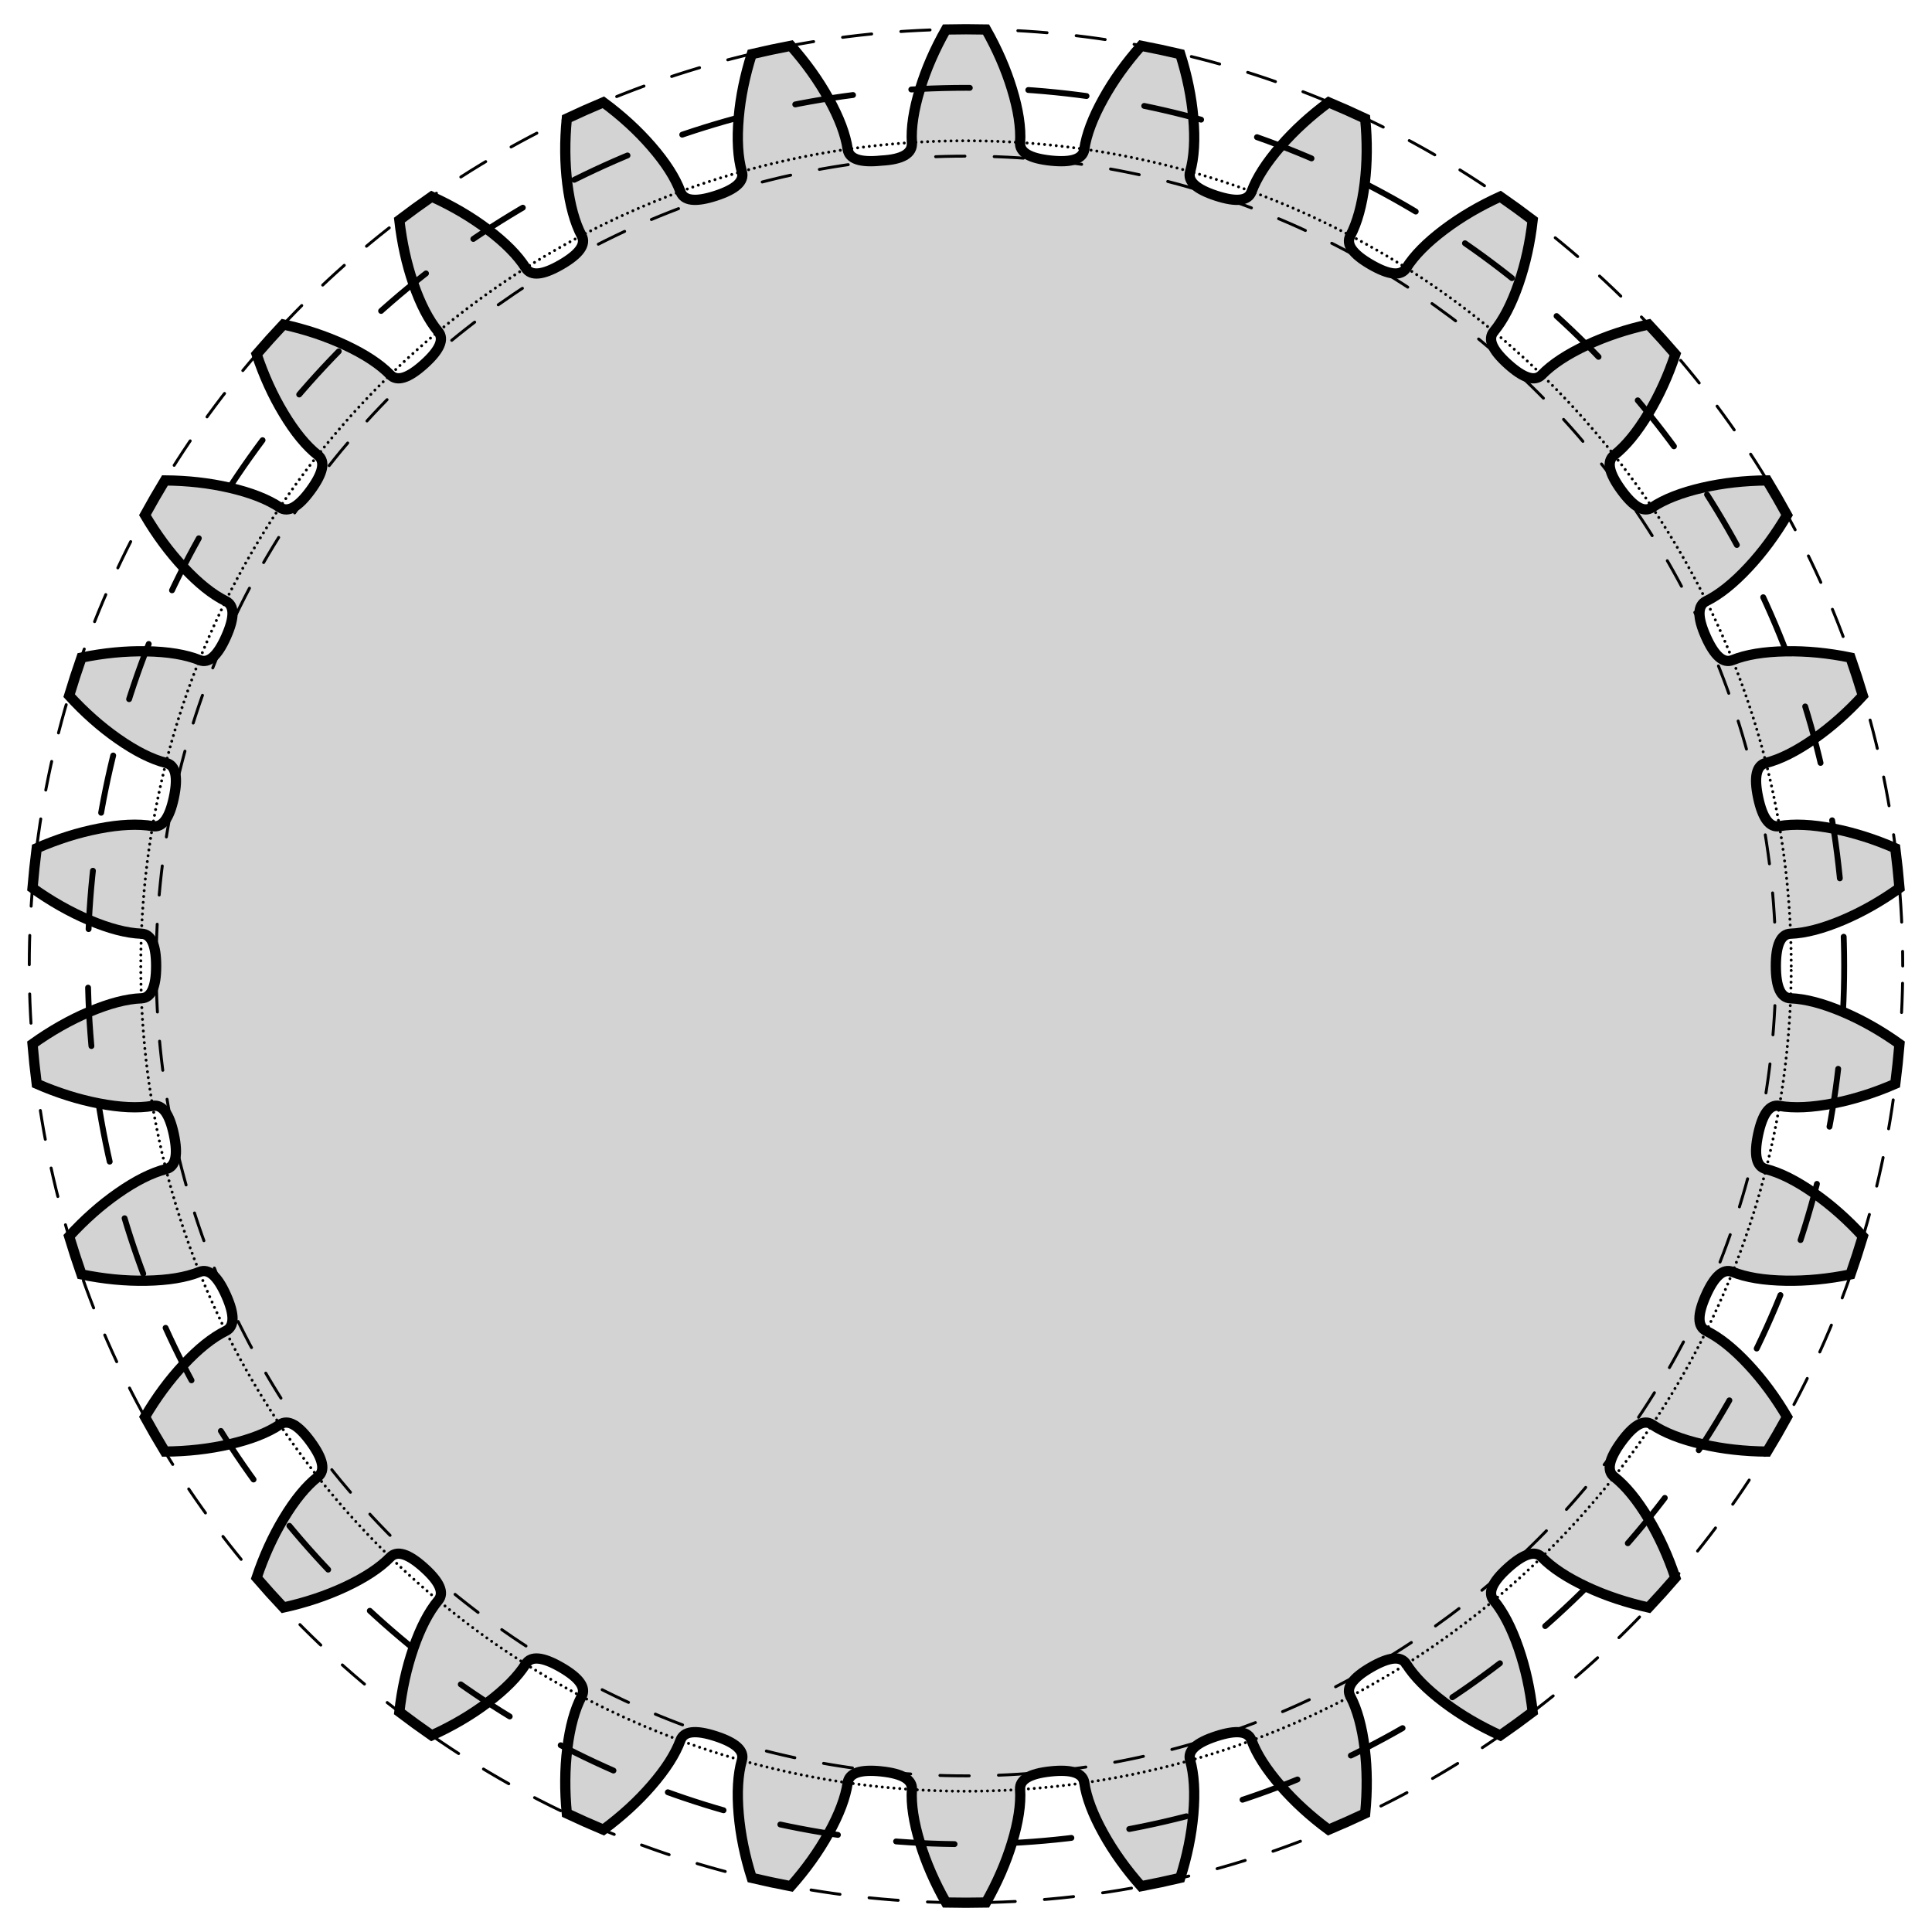
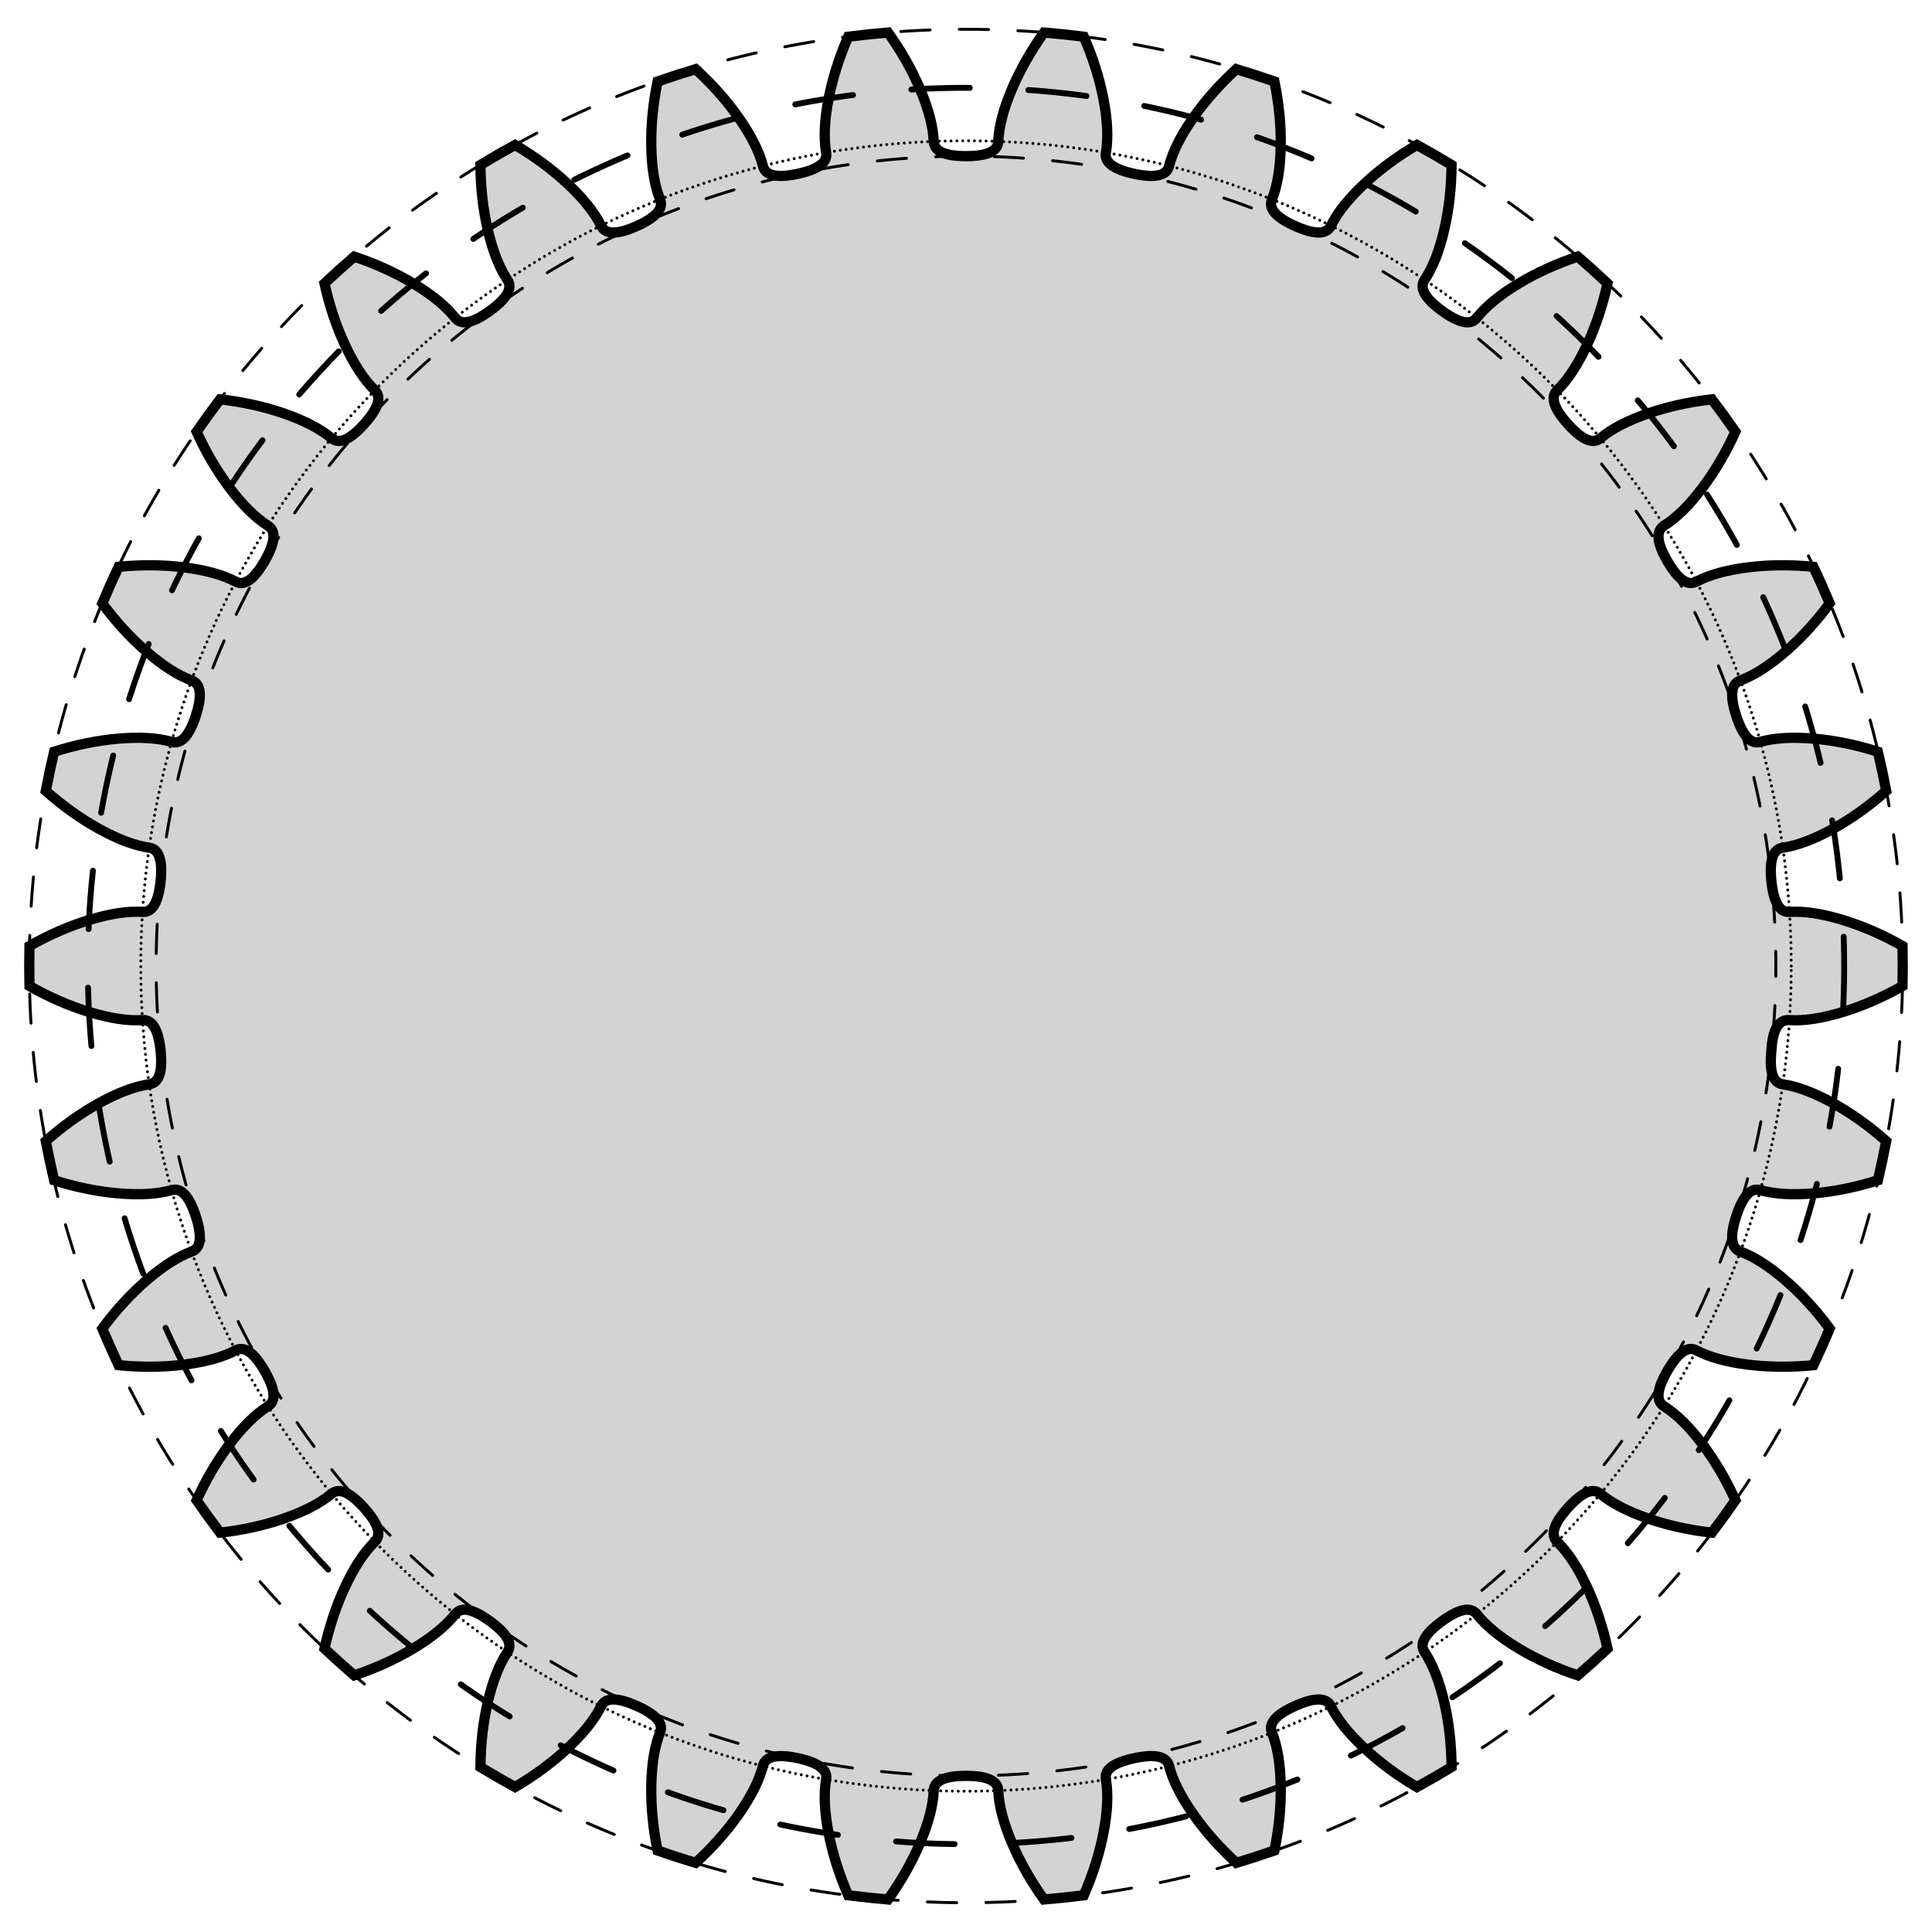
<svg xmlns="http://www.w3.org/2000/svg" width="66mm" height="66mm" viewBox="-33 -33 66 66" version="1.1">
  <style />
  <g transform="scale(1, -1)" fill="lightgrey">
-     <path d="M -2.892 27.514 Q -1.811 27.571 -1.848 28.130 Q -1.897 28.889 -1.570 29.959 Q -1.258 30.979 -0.684 31.993 A 32.000 32.000 0 0 0 0.684 31.993 Q 1.258 30.979 1.570 29.959 Q 1.897 28.889 1.848 28.130 Q 1.815 27.628 2.892 27.514 Q 3.969 27.401 4.041 27.900 Q 4.150 28.652 4.693 29.631 Q 5.210 30.564 5.983 31.436 A 32.000 32.000 0 0 0 7.320 31.151 Q 7.672 30.041 7.765 28.978 Q 7.862 27.863 7.656 27.131 Q 7.519 26.647 8.549 26.312 Q 9.580 25.977 9.754 26.450 Q 10.017 27.163 10.751 28.007 Q 11.451 28.813 12.388 29.505 A 32.000 32.000 0 0 0 13.637 28.949 Q 13.750 27.789 13.620 26.730 Q 13.483 25.619 13.129 24.947 Q 12.895 24.501 13.833 23.959 Q 14.771 23.418 15.040 23.844 Q 15.445 24.487 16.339 25.160 Q 17.191 25.802 18.252 26.284 A 32.000 32.000 0 0 0 19.358 25.481 Q 19.227 24.323 18.880 23.314 Q 18.515 22.256 18.029 21.672 Q 17.707 21.285 18.512 20.560 Q 19.317 19.835 19.669 20.196 Q 20.199 20.740 21.213 21.213 Q 22.180 21.664 23.318 21.915 A 32.000 32.000 0 0 0 24.233 20.899 Q 23.864 19.794 23.314 18.880 Q 22.738 17.920 22.141 17.450 Q 21.746 17.138 22.382 16.262 Q 23.019 15.385 23.438 15.665 Q 24.070 16.087 25.160 16.339 Q 26.200 16.579 27.365 16.588 A 32.000 32.000 0 0 0 28.048 15.404 Q 27.458 14.400 26.730 13.620 Q 25.967 12.801 25.285 12.465 Q 24.834 12.242 25.274 11.253 Q 25.715 10.263 26.182 10.450 Q 26.888 10.732 28.007 10.751 Q 29.074 10.770 30.216 10.536 A 32.000 32.000 0 0 0 30.638 9.236 Q 29.852 8.377 28.978 7.765 Q 28.061 7.123 27.324 6.936 Q 26.836 6.812 27.061 5.752 Q 27.287 4.692 27.783 4.778 Q 28.532 4.907 29.631 4.693 Q 30.678 4.489 31.746 4.024 A 32.000 32.000 0 0 0 31.889 2.664 Q 30.941 1.987 29.959 1.570 Q 28.929 1.133 28.169 1.103 Q 27.666 1.083 27.666 0.000 Q 27.666 -1.083 28.169 -1.103 Q 28.929 -1.133 29.959 -1.570 Q 30.941 -1.987 31.889 -2.664 A 32.000 32.000 0 0 0 31.746 -4.024 Q 30.678 -4.489 29.631 -4.693 Q 28.532 -4.907 27.783 -4.778 Q 27.287 -4.692 27.061 -5.752 Q 26.836 -6.812 27.324 -6.936 Q 28.061 -7.123 28.978 -7.765 Q 29.852 -8.377 30.638 -9.236 A 32.000 32.000 0 0 0 30.216 -10.536 Q 29.074 -10.770 28.007 -10.751 Q 26.888 -10.732 26.182 -10.450 Q 25.715 -10.263 25.274 -11.253 Q 24.834 -12.242 25.285 -12.465 Q 25.967 -12.801 26.730 -13.620 Q 27.458 -14.400 28.048 -15.404 A 32.000 32.000 0 0 0 27.365 -16.588 Q 26.200 -16.579 25.160 -16.339 Q 24.070 -16.087 23.438 -15.665 Q 23.019 -15.385 22.382 -16.262 Q 21.746 -17.138 22.141 -17.450 Q 22.738 -17.920 23.314 -18.880 Q 23.864 -19.794 24.233 -20.899 A 32.000 32.000 0 0 0 23.318 -21.915 Q 22.180 -21.664 21.213 -21.213 Q 20.199 -20.740 19.669 -20.196 Q 19.317 -19.835 18.512 -20.560 Q 17.707 -21.285 18.029 -21.672 Q 18.515 -22.256 18.880 -23.314 Q 19.227 -24.323 19.358 -25.481 A 32.000 32.000 0 0 0 18.252 -26.284 Q 17.191 -25.802 16.339 -25.160 Q 15.445 -24.487 15.040 -23.844 Q 14.771 -23.418 13.833 -23.959 Q 12.895 -24.501 13.129 -24.947 Q 13.483 -25.619 13.620 -26.730 Q 13.750 -27.789 13.637 -28.949 A 32.000 32.000 0 0 0 12.388 -29.505 Q 11.451 -28.813 10.751 -28.007 Q 10.017 -27.163 9.754 -26.450 Q 9.580 -25.977 8.549 -26.312 Q 7.519 -26.647 7.656 -27.131 Q 7.862 -27.863 7.765 -28.978 Q 7.672 -30.041 7.320 -31.151 A 32.000 32.000 0 0 0 5.983 -31.436 Q 5.210 -30.564 4.693 -29.631 Q 4.150 -28.652 4.041 -27.900 Q 3.969 -27.401 2.892 -27.514 Q 1.815 -27.628 1.848 -28.130 Q 1.897 -28.889 1.570 -29.959 Q 1.258 -30.979 0.684 -31.993 A 32.000 32.000 0 0 0 -0.684 -31.993 Q -1.258 -30.979 -1.570 -29.959 Q -1.897 -28.889 -1.848 -28.130 Q -1.815 -27.628 -2.892 -27.514 Q -3.969 -27.401 -4.041 -27.900 Q -4.150 -28.652 -4.693 -29.631 Q -5.210 -30.564 -5.983 -31.436 A 32.000 32.000 0 0 0 -7.320 -31.151 Q -7.672 -30.041 -7.765 -28.978 Q -7.862 -27.863 -7.656 -27.131 Q -7.519 -26.647 -8.549 -26.312 Q -9.580 -25.977 -9.754 -26.450 Q -10.017 -27.163 -10.751 -28.007 Q -11.451 -28.813 -12.388 -29.505 A 32.000 32.000 0 0 0 -13.637 -28.949 Q -13.750 -27.789 -13.620 -26.730 Q -13.483 -25.619 -13.129 -24.947 Q -12.895 -24.501 -13.833 -23.959 Q -14.771 -23.418 -15.040 -23.844 Q -15.445 -24.487 -16.339 -25.160 Q -17.191 -25.802 -18.252 -26.284 A 32.000 32.000 0 0 0 -19.358 -25.481 Q -19.227 -24.323 -18.880 -23.314 Q -18.515 -22.256 -18.029 -21.672 Q -17.707 -21.285 -18.512 -20.560 Q -19.317 -19.835 -19.669 -20.196 Q -20.199 -20.740 -21.213 -21.213 Q -22.180 -21.664 -23.318 -21.915 A 32.000 32.000 0 0 0 -24.233 -20.899 Q -23.864 -19.794 -23.314 -18.880 Q -22.738 -17.920 -22.141 -17.450 Q -21.746 -17.138 -22.382 -16.262 Q -23.019 -15.385 -23.438 -15.665 Q -24.070 -16.087 -25.160 -16.339 Q -26.200 -16.579 -27.365 -16.588 A 32.000 32.000 0 0 0 -28.048 -15.404 Q -27.458 -14.400 -26.730 -13.620 Q -25.967 -12.801 -25.285 -12.465 Q -24.834 -12.242 -25.274 -11.253 Q -25.715 -10.263 -26.182 -10.450 Q -26.888 -10.732 -28.007 -10.751 Q -29.074 -10.770 -30.216 -10.536 A 32.000 32.000 0 0 0 -30.638 -9.236 Q -29.852 -8.377 -28.978 -7.765 Q -28.061 -7.123 -27.324 -6.936 Q -26.836 -6.812 -27.061 -5.752 Q -27.287 -4.692 -27.783 -4.778 Q -28.532 -4.907 -29.631 -4.693 Q -30.678 -4.489 -31.746 -4.024 A 32.000 32.000 0 0 0 -31.889 -2.664 Q -30.941 -1.987 -29.959 -1.570 Q -28.929 -1.133 -28.169 -1.103 Q -27.666 -1.083 -27.666 -0.000 Q -27.666 1.083 -28.169 1.103 Q -28.929 1.133 -29.959 1.570 Q -30.941 1.987 -31.889 2.664 A 32.000 32.000 0 0 0 -31.746 4.024 Q -30.678 4.489 -29.631 4.693 Q -28.532 4.907 -27.783 4.778 Q -27.287 4.692 -27.061 5.752 Q -26.836 6.812 -27.324 6.936 Q -28.061 7.123 -28.978 7.765 Q -29.852 8.377 -30.638 9.236 A 32.000 32.000 0 0 0 -30.216 10.536 Q -29.074 10.770 -28.007 10.751 Q -26.888 10.732 -26.182 10.450 Q -25.715 10.263 -25.274 11.253 Q -24.834 12.242 -25.285 12.465 Q -25.967 12.801 -26.730 13.620 Q -27.458 14.400 -28.048 15.404 A 32.000 32.000 0 0 0 -27.365 16.588 Q -26.200 16.579 -25.160 16.339 Q -24.070 16.087 -23.438 15.665 Q -23.019 15.385 -22.382 16.262 Q -21.746 17.138 -22.141 17.450 Q -22.738 17.920 -23.314 18.880 Q -23.864 19.794 -24.233 20.899 A 32.000 32.000 0 0 0 -23.318 21.915 Q -22.180 21.664 -21.213 21.213 Q -20.199 20.740 -19.669 20.196 Q -19.317 19.835 -18.512 20.560 Q -17.707 21.285 -18.029 21.672 Q -18.515 22.256 -18.880 23.314 Q -19.227 24.323 -19.358 25.481 A 32.000 32.000 0 0 0 -18.252 26.284 Q -17.191 25.802 -16.339 25.160 Q -15.445 24.487 -15.040 23.844 Q -14.771 23.418 -13.833 23.959 Q -12.895 24.501 -13.129 24.947 Q -13.483 25.619 -13.620 26.730 Q -13.750 27.789 -13.637 28.949 A 32.000 32.000 0 0 0 -12.388 29.505 Q -11.451 28.813 -10.751 28.007 Q -10.017 27.163 -9.754 26.450 Q -9.580 25.977 -8.549 26.312 Q -7.519 26.647 -7.656 27.131 Q -7.862 27.863 -7.765 28.978 Q -7.672 30.041 -7.320 31.151 A 32.000 32.000 0 0 0 -5.983 31.436 Q -5.210 30.564 -4.693 29.631 Q -4.150 28.652 -4.041 27.900 Q -3.969 27.401 -2.892 27.514 C" stroke="black" stroke-width="0.35" stroke-linecap="round" />
+     <path d="M 27.514 -2.892 Q 27.571 -1.811 28.130 -1.848 Q 28.889 -1.897 29.959 -1.570 Q 30.979 -1.258 31.993 -0.684 A 32.000 32.000 0 0 1 31.993 0.684 Q 30.979 1.258 29.959 1.570 Q 28.889 1.897 28.130 1.848 Q 27.628 1.815 27.514 2.892 Q 27.401 3.969 27.900 4.041 Q 28.652 4.150 29.631 4.693 Q 30.564 5.210 31.436 5.983 A 32.000 32.000 0 0 1 31.151 7.320 Q 30.041 7.672 28.978 7.765 Q 27.863 7.862 27.131 7.656 Q 26.647 7.519 26.312 8.549 Q 25.977 9.580 26.450 9.754 Q 27.163 10.017 28.007 10.751 Q 28.813 11.451 29.505 12.388 A 32.000 32.000 0 0 1 28.949 13.637 Q 27.789 13.750 26.730 13.620 Q 25.619 13.483 24.947 13.129 Q 24.501 12.895 23.959 13.833 Q 23.418 14.771 23.844 15.040 Q 24.487 15.445 25.160 16.339 Q 25.802 17.191 26.284 18.252 A 32.000 32.000 0 0 1 25.481 19.358 Q 24.323 19.227 23.314 18.880 Q 22.256 18.515 21.672 18.029 Q 21.285 17.707 20.560 18.512 Q 19.835 19.317 20.196 19.669 Q 20.740 20.199 21.213 21.213 Q 21.664 22.180 21.915 23.318 A 32.000 32.000 0 0 1 20.899 24.233 Q 19.794 23.864 18.880 23.314 Q 17.920 22.738 17.450 22.141 Q 17.138 21.746 16.262 22.382 Q 15.385 23.019 15.665 23.438 Q 16.087 24.070 16.339 25.160 Q 16.579 26.200 16.588 27.365 A 32.000 32.000 0 0 1 15.404 28.048 Q 14.400 27.458 13.620 26.730 Q 12.801 25.967 12.465 25.285 Q 12.242 24.834 11.253 25.274 Q 10.263 25.715 10.450 26.182 Q 10.732 26.888 10.751 28.007 Q 10.770 29.074 10.536 30.216 A 32.000 32.000 0 0 1 9.236 30.638 Q 8.377 29.852 7.765 28.978 Q 7.123 28.061 6.936 27.324 Q 6.812 26.836 5.752 27.061 Q 4.692 27.287 4.778 27.783 Q 4.907 28.532 4.693 29.631 Q 4.489 30.678 4.024 31.746 A 32.000 32.000 0 0 1 2.664 31.889 Q 1.987 30.941 1.570 29.959 Q 1.133 28.929 1.103 28.169 Q 1.083 27.666 0.000 27.666 Q -1.083 27.666 -1.103 28.169 Q -1.133 28.929 -1.570 29.959 Q -1.987 30.941 -2.664 31.889 A 32.000 32.000 0 0 1 -4.024 31.746 Q -4.489 30.678 -4.693 29.631 Q -4.907 28.532 -4.778 27.783 Q -4.692 27.287 -5.752 27.061 Q -6.812 26.836 -6.936 27.324 Q -7.123 28.061 -7.765 28.978 Q -8.377 29.852 -9.236 30.638 A 32.000 32.000 0 0 1 -10.536 30.216 Q -10.770 29.074 -10.751 28.007 Q -10.732 26.888 -10.450 26.182 Q -10.263 25.715 -11.253 25.274 Q -12.242 24.834 -12.465 25.285 Q -12.801 25.967 -13.620 26.730 Q -14.400 27.458 -15.404 28.048 A 32.000 32.000 0 0 1 -16.588 27.365 Q -16.579 26.200 -16.339 25.160 Q -16.087 24.070 -15.665 23.438 Q -15.385 23.019 -16.262 22.382 Q -17.138 21.746 -17.450 22.141 Q -17.920 22.738 -18.880 23.314 Q -19.794 23.864 -20.899 24.233 A 32.000 32.000 0 0 1 -21.915 23.318 Q -21.664 22.180 -21.213 21.213 Q -20.740 20.199 -20.196 19.669 Q -19.835 19.317 -20.560 18.512 Q -21.285 17.707 -21.672 18.029 Q -22.256 18.515 -23.314 18.880 Q -24.323 19.227 -25.481 19.358 A 32.000 32.000 0 0 1 -26.284 18.252 Q -25.802 17.191 -25.160 16.339 Q -24.487 15.445 -23.844 15.040 Q -23.418 14.771 -23.959 13.833 Q -24.501 12.895 -24.947 13.129 Q -25.619 13.483 -26.730 13.620 Q -27.789 13.750 -28.949 13.637 A 32.000 32.000 0 0 1 -29.505 12.388 Q -28.813 11.451 -28.007 10.751 Q -27.163 10.017 -26.450 9.754 Q -25.977 9.580 -26.312 8.549 Q -26.647 7.519 -27.131 7.656 Q -27.863 7.862 -28.978 7.765 Q -30.041 7.672 -31.151 7.320 A 32.000 32.000 0 0 1 -31.436 5.983 Q -30.564 5.210 -29.631 4.693 Q -28.652 4.150 -27.900 4.041 Q -27.401 3.969 -27.514 2.892 Q -27.628 1.815 -28.130 1.848 Q -28.889 1.897 -29.959 1.570 Q -30.979 1.258 -31.993 0.684 A 32.000 32.000 0 0 1 -31.993 -0.684 Q -30.979 -1.258 -29.959 -1.570 Q -28.889 -1.897 -28.130 -1.848 Q -27.628 -1.815 -27.514 -2.892 Q -27.401 -3.969 -27.900 -4.041 Q -28.652 -4.150 -29.631 -4.693 Q -30.564 -5.210 -31.436 -5.983 A 32.000 32.000 0 0 1 -31.151 -7.320 Q -30.041 -7.672 -28.978 -7.765 Q -27.863 -7.862 -27.131 -7.656 Q -26.647 -7.519 -26.312 -8.549 Q -25.977 -9.580 -26.450 -9.754 Q -27.163 -10.017 -28.007 -10.751 Q -28.813 -11.451 -29.505 -12.388 A 32.000 32.000 0 0 1 -28.949 -13.637 Q -27.789 -13.750 -26.730 -13.620 Q -25.619 -13.483 -24.947 -13.129 Q -24.501 -12.895 -23.959 -13.833 Q -23.418 -14.771 -23.844 -15.040 Q -24.487 -15.445 -25.160 -16.339 Q -25.802 -17.191 -26.284 -18.252 A 32.000 32.000 0 0 1 -25.481 -19.358 Q -24.323 -19.227 -23.314 -18.880 Q -22.256 -18.515 -21.672 -18.029 Q -21.285 -17.707 -20.560 -18.512 Q -19.835 -19.317 -20.196 -19.669 Q -20.740 -20.199 -21.213 -21.213 Q -21.664 -22.180 -21.915 -23.318 A 32.000 32.000 0 0 1 -20.899 -24.233 Q -19.794 -23.864 -18.880 -23.314 Q -17.920 -22.738 -17.450 -22.141 Q -17.138 -21.746 -16.262 -22.382 Q -15.385 -23.019 -15.665 -23.438 Q -16.087 -24.070 -16.339 -25.160 Q -16.579 -26.200 -16.588 -27.365 A 32.000 32.000 0 0 1 -15.404 -28.048 Q -14.400 -27.458 -13.620 -26.730 Q -12.801 -25.967 -12.465 -25.285 Q -12.242 -24.834 -11.253 -25.274 Q -10.263 -25.715 -10.450 -26.182 Q -10.732 -26.888 -10.751 -28.007 Q -10.770 -29.074 -10.536 -30.216 A 32.000 32.000 0 0 1 -9.236 -30.638 Q -8.377 -29.852 -7.765 -28.978 Q -7.123 -28.061 -6.936 -27.324 Q -6.812 -26.836 -5.752 -27.061 Q -4.692 -27.287 -4.778 -27.783 Q -4.907 -28.532 -4.693 -29.631 Q -4.489 -30.678 -4.024 -31.746 A 32.000 32.000 0 0 1 -2.664 -31.889 Q -1.987 -30.941 -1.570 -29.959 Q -1.133 -28.929 -1.103 -28.169 Q -1.083 -27.666 -0.000 -27.666 Q 1.083 -27.666 1.103 -28.169 Q 1.133 -28.929 1.570 -29.959 Q 1.987 -30.941 2.664 -31.889 A 32.000 32.000 0 0 1 4.024 -31.746 Q 4.489 -30.678 4.693 -29.631 Q 4.907 -28.532 4.778 -27.783 Q 4.692 -27.287 5.752 -27.061 Q 6.812 -26.836 6.936 -27.324 Q 7.123 -28.061 7.765 -28.978 Q 8.377 -29.852 9.236 -30.638 A 32.000 32.000 0 0 1 10.536 -30.216 Q 10.770 -29.074 10.751 -28.007 Q 10.732 -26.888 10.450 -26.182 Q 10.263 -25.715 11.253 -25.274 Q 12.242 -24.834 12.465 -25.285 Q 12.801 -25.967 13.620 -26.730 Q 14.400 -27.458 15.404 -28.048 A 32.000 32.000 0 0 1 16.588 -27.365 Q 16.579 -26.200 16.339 -25.160 Q 16.087 -24.070 15.665 -23.438 Q 15.385 -23.019 16.262 -22.382 Q 17.138 -21.746 17.450 -22.141 Q 17.920 -22.738 18.880 -23.314 Q 19.794 -23.864 20.899 -24.233 A 32.000 32.000 0 0 1 21.915 -23.318 Q 21.664 -22.180 21.213 -21.213 Q 20.740 -20.199 20.196 -19.669 Q 19.835 -19.317 20.560 -18.512 Q 21.285 -17.707 21.672 -18.029 Q 22.256 -18.515 23.314 -18.880 Q 24.323 -19.227 25.481 -19.358 A 32.000 32.000 0 0 1 26.284 -18.252 Q 25.802 -17.191 25.160 -16.339 Q 24.487 -15.445 23.844 -15.040 Q 23.418 -14.771 23.959 -13.833 Q 24.501 -12.895 24.947 -13.129 Q 25.619 -13.483 26.730 -13.620 Q 27.789 -13.750 28.949 -13.637 A 32.000 32.000 0 0 1 29.505 -12.388 Q 28.813 -11.451 28.007 -10.751 Q 27.163 -10.017 26.450 -9.754 Q 25.977 -9.580 26.312 -8.549 Q 26.647 -7.519 27.131 -7.656 Q 27.863 -7.862 28.978 -7.765 Q 30.041 -7.672 31.151 -7.320 A 32.000 32.000 0 0 1 31.436 -5.983 Q 30.564 -5.210 29.631 -4.693 Q 28.652 -4.150 27.900 -4.041 Q 27.401 -3.969 27.514 -2.892 C" stroke="black" stroke-width="0.35" stroke-linecap="round" />
    <circle cx="0.000" cy="0.000" r="32.000" stroke="black" stroke-width="0.1" stroke-linecap="round" stroke-dasharray="1.0 1.0" stroke-dashoffset="0.5" fill="none" />
    <circle cx="0.000" cy="0.000" r="30.000" stroke="black" stroke-width="0.2" stroke-linecap="round" stroke-dasharray="2.0 1.0 0.0 1.0" stroke-dashoffset="1.0" fill="none" />
    <circle cx="0.000" cy="0.000" r="28.191" stroke="black" stroke-width="0.1" stroke-linecap="round" stroke-dasharray="0.0 0.2" fill="none" />
    <circle cx="0.000" cy="0.000" r="27.666" stroke="black" stroke-width="0.1" stroke-linecap="round" stroke-dasharray="1.0 1.0" stroke-dashoffset="0.5" fill="none" />
  </g>
</svg>
